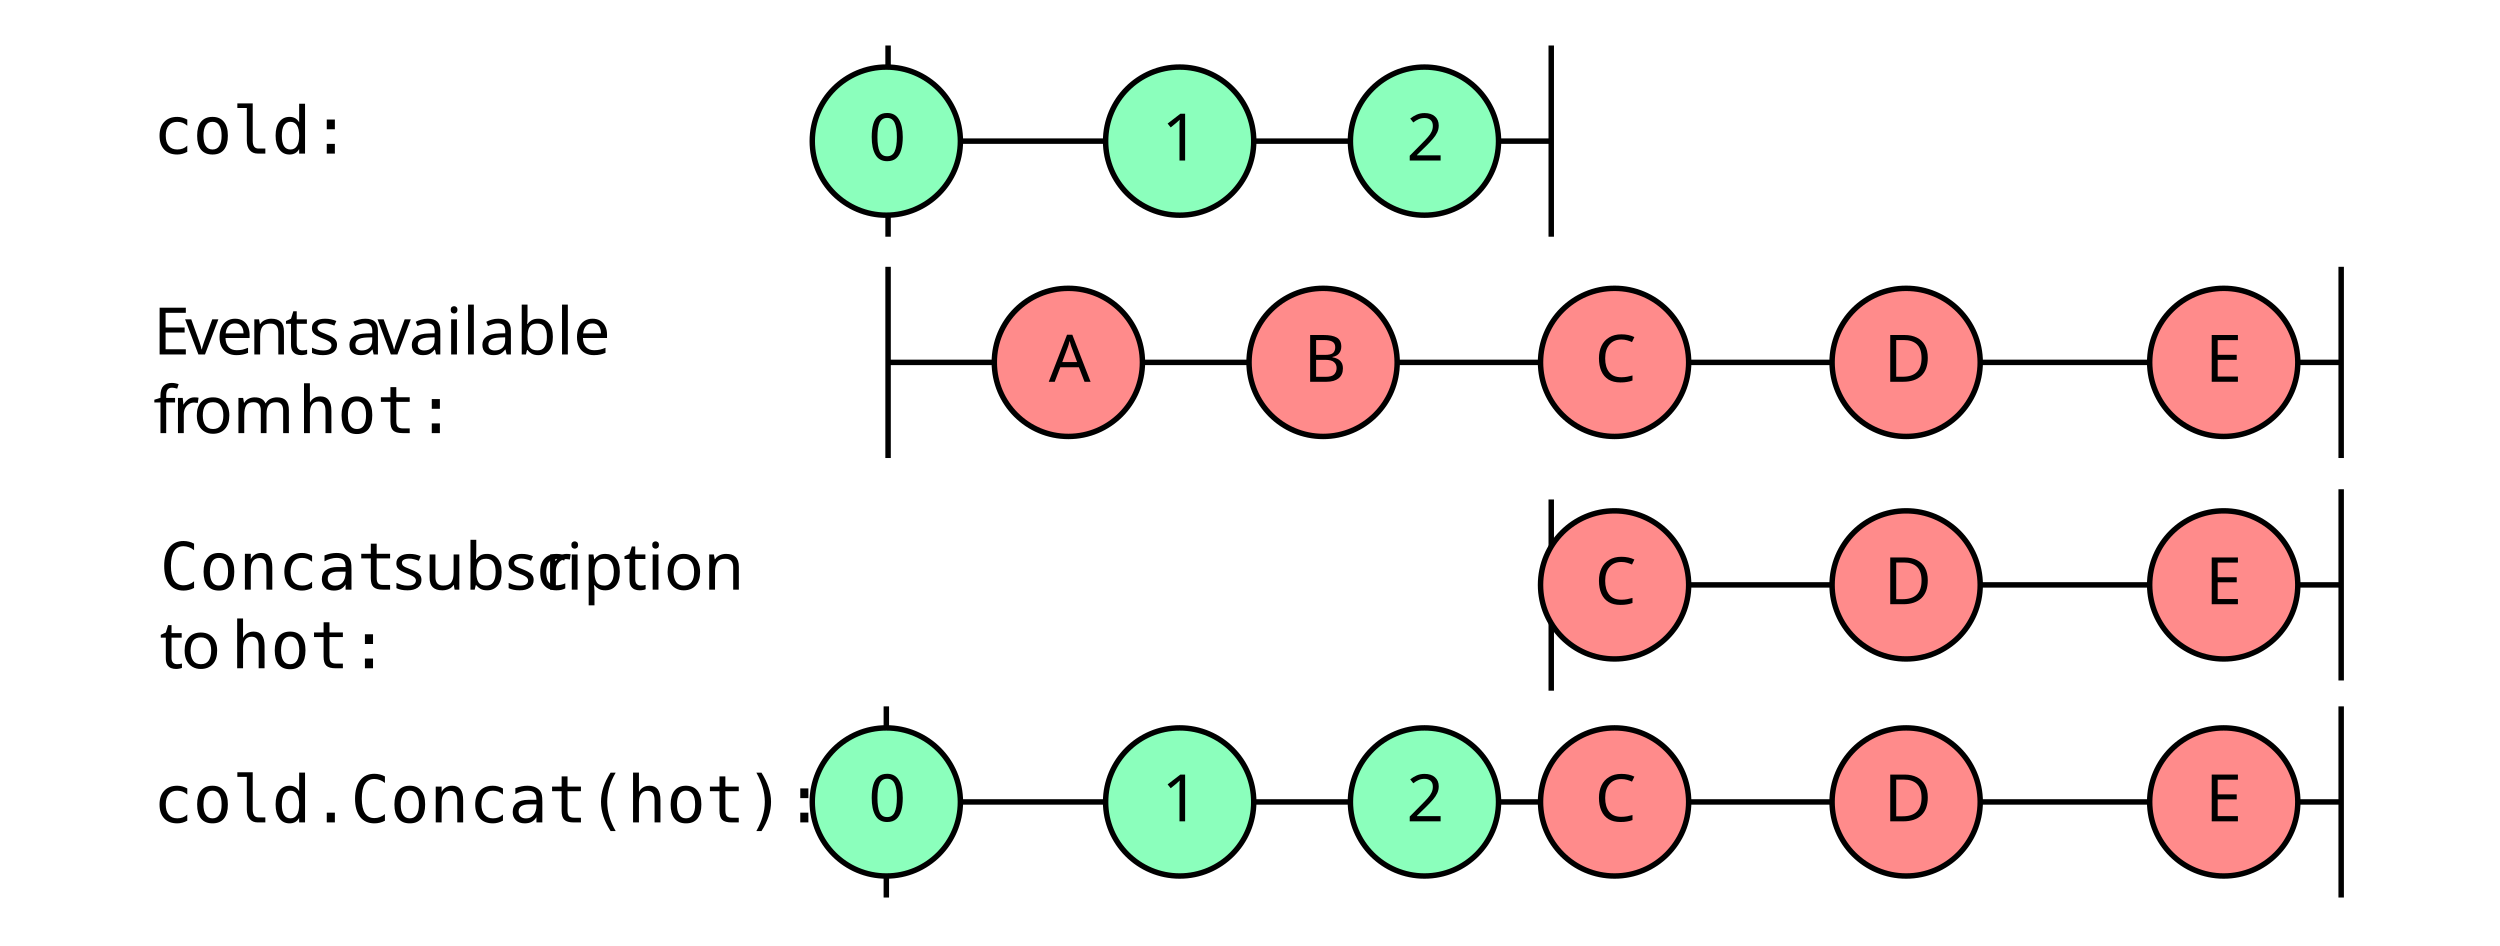
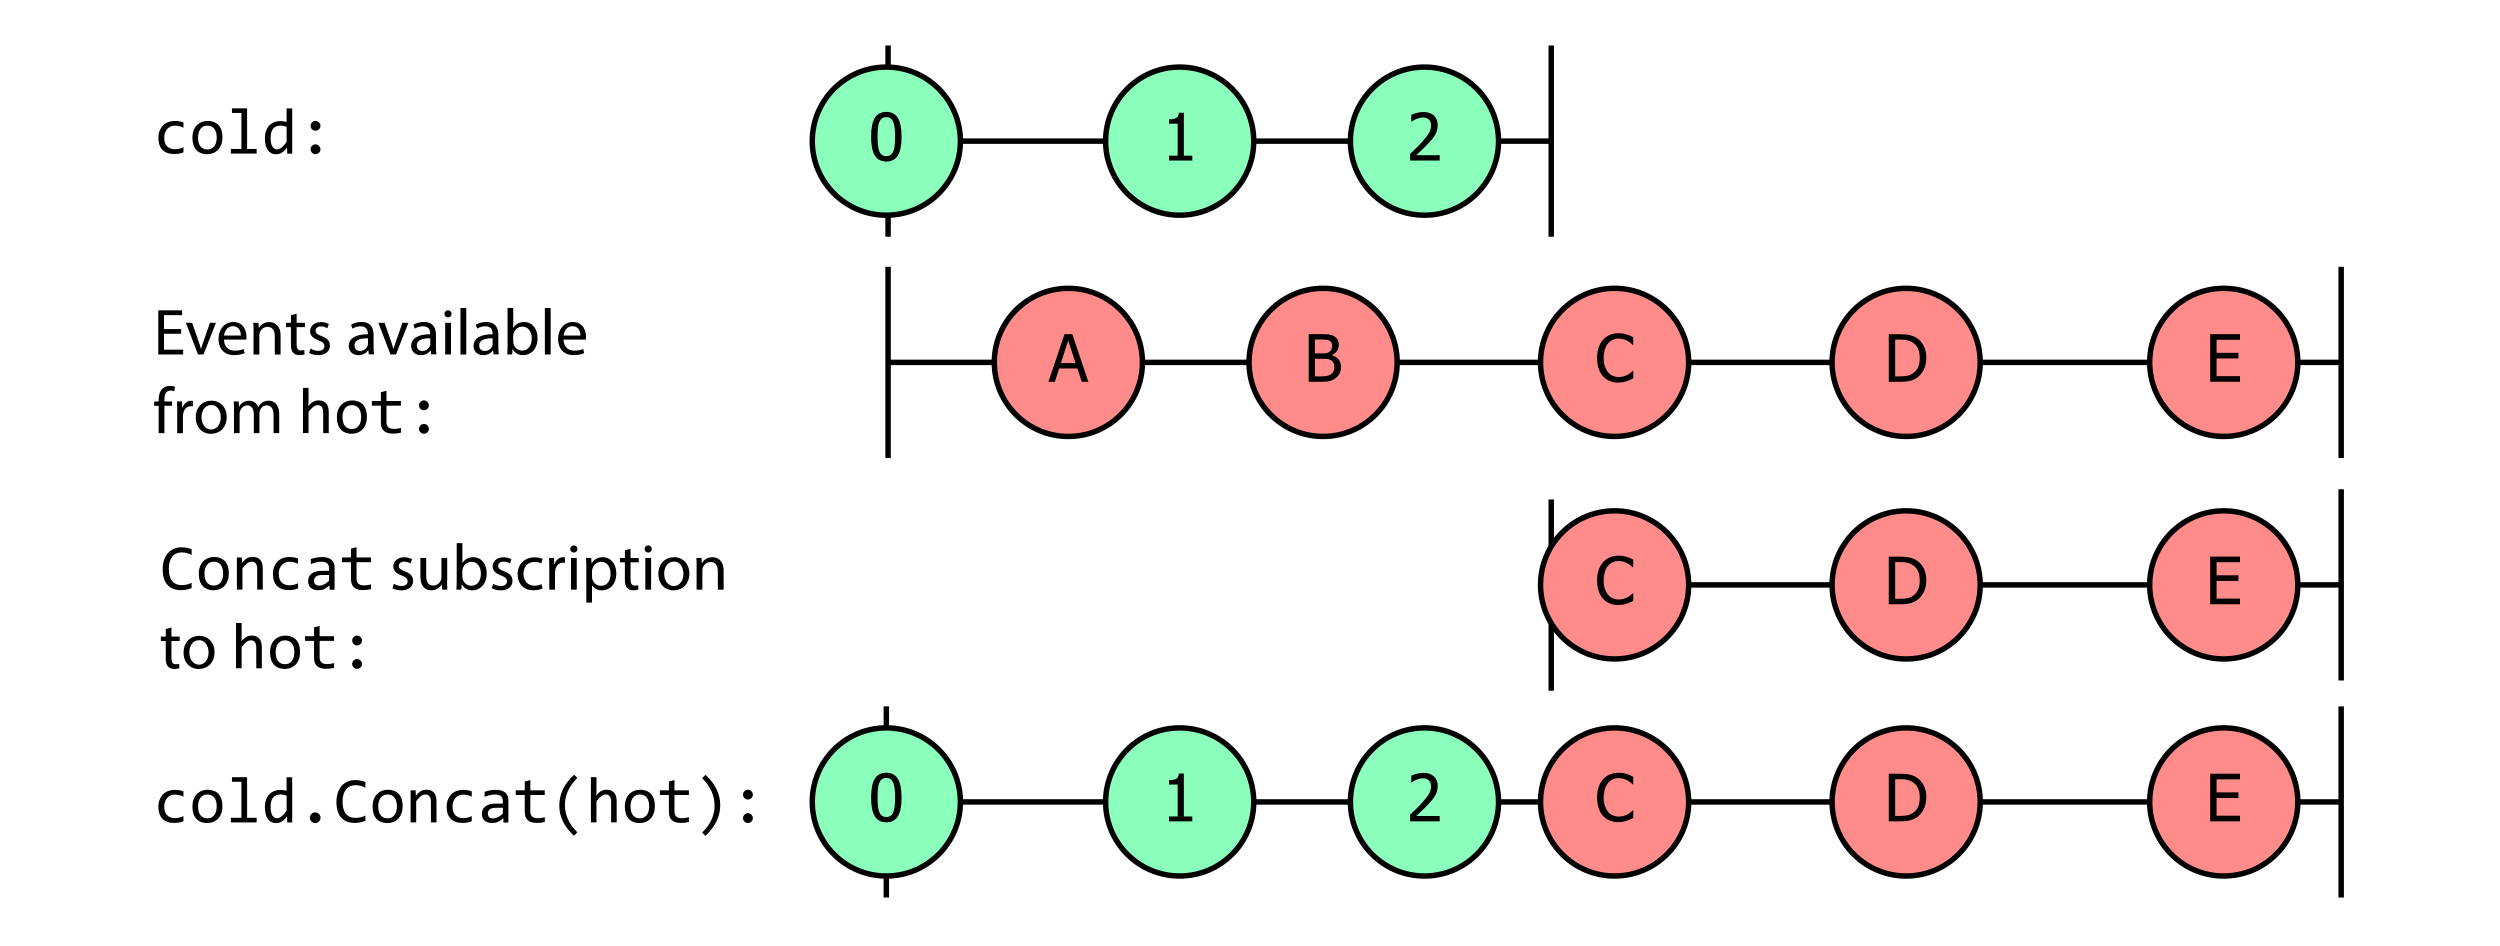
- <svg xmlns="http://www.w3.org/2000/svg" id="a" data-name="Layer 1" width="457.73" height="173.11" viewBox="0 0 457.73 173.11">
+ <svg xmlns="http://www.w3.org/2000/svg" id="Layer_1" data-name="Layer 1" viewBox="0 0 457.73 173.11">
  <defs>
    <style>
-       .f, .g {
-         font-family: Consolas, Consolas;
-       }
- 
-       .g, .h, .i {
-         font-size: 12px;
-       }
- 
-       .j {
+       .cls-1 {
        fill: none;
      }

-       .j, .k, .l {
+       .cls-1, .cls-2, .cls-3 {
        stroke: #000;
        stroke-miterlimit: 10;
      }

-       .m {
-         letter-spacing: 0em;
-       }
- 
-       .m, .n, .o, .p {
-         font-family: MyriadPro-Regular, 'Myriad Pro';
-       }
- 
-       .k {
+       .cls-2 {
        fill: #ff8b8b;
      }

-       .n {
-         letter-spacing: 0em;
+       .cls-4 {
+         stroke-width: 0px;
      }

-       .q {
-         letter-spacing: 0em;
-       }
- 
-       .r {
-         letter-spacing: 0em;
-       }
- 
-       .h {
-         font-family: Tahoma, Tahoma;
-       }
- 
-       .o {
-         letter-spacing: 0em;
-       }
- 
-       .s {
-         letter-spacing: 0em;
-       }
- 
-       .l {
+       .cls-3 {
        fill: #8bffbc;
-       }
- 
-       .t {
-         letter-spacing: -.01em;
-       }
- 
-       .u {
-         letter-spacing: 0em;
      }
    </style>
  </defs>
-   <line id="b" data-name="source line" class="j" x1="284.02" y1="107.09" x2="428.65" y2="107.09" />
-   <line class="j" x1="428.65" y1="89.58" x2="428.65" y2="124.59" />
-   <line class="j" x1="284.02" y1="91.45" x2="284.02" y2="126.46" />
+   <line id="source_line" data-name="source line" class="cls-1" x1="284.02" y1="107.09" x2="428.65" y2="107.09" />
+   <line class="cls-1" x1="428.65" y1="89.58" x2="428.65" y2="124.59" />
+   <line class="cls-1" x1="284.02" y1="91.45" x2="284.02" y2="126.46" />
  <g>
-     <circle class="k" cx="349" cy="107.09" r="13.56" />
-     <text class="h" transform="translate(344.93 110.63)">
-       <tspan x="0" y="0">D</tspan>
-     </text>
+     <circle class="cls-2" cx="349" cy="107.09" r="13.56" />
+     <path class="cls-4" d="M352.69,106.28c0,.8-.16,1.52-.48,2.16s-.75,1.14-1.3,1.5c-.44.28-.89.46-1.34.56s-1.04.14-1.74.14h-2.01v-8.72h1.99c.82,0,1.46.06,1.93.18s.86.29,1.19.51c.56.37,1,.86,1.31,1.48s.46,1.35.46,2.2ZM351.49,106.26c0-.67-.11-1.25-.33-1.72s-.55-.84-.99-1.11c-.31-.19-.64-.32-.99-.4s-.79-.12-1.31-.12h-.88v6.73h.88c.52,0,.97-.04,1.35-.12s.74-.23,1.06-.46c.4-.27.71-.64.91-1.09s.3-1.02.3-1.7Z" />
  </g>
  <g>
-     <circle class="k" cx="407.15" cy="107.09" r="13.56" />
-     <text class="h" transform="translate(403.79 110.63)">
-       <tspan x="0" y="0">E</tspan>
-     </text>
+     <circle class="cls-2" cx="407.15" cy="107.09" r="13.56" />
+     <path class="cls-4" d="M404.67,110.63v-8.72h5.46v1.03h-4.29v2.39h4v1.03h-4v3.24h4.29v1.03h-5.46Z" />
  </g>
  <g>
-     <circle class="k" cx="295.62" cy="107.09" r="13.56" />
-     <text class="h" transform="translate(292.02 110.63)">
-       <tspan x="0" y="0">C</tspan>
-     </text>
+     <circle class="cls-2" cx="295.62" cy="107.09" r="13.56" />
+     <path class="cls-4" d="M296.32,110.79c-.57,0-1.09-.1-1.57-.29s-.89-.48-1.24-.86-.62-.85-.81-1.42-.29-1.22-.29-1.95.09-1.37.28-1.91.46-1.02.81-1.42c.35-.39.76-.69,1.24-.89s1.01-.31,1.6-.31c.29,0,.57.02.82.06s.49.1.71.16c.19.06.38.13.58.22s.39.18.58.29v1.4h-.09c-.1-.09-.23-.21-.39-.34s-.36-.26-.59-.39c-.22-.12-.46-.22-.73-.3s-.56-.12-.91-.12c-.37,0-.72.08-1.05.23s-.62.38-.87.67c-.25.3-.44.67-.57,1.12s-.21.96-.21,1.52c0,.6.07,1.11.22,1.54s.34.8.59,1.09c.24.29.53.51.86.65s.68.22,1.04.22c.34,0,.65-.04.93-.12s.54-.19.76-.31c.21-.12.4-.25.56-.37s.28-.24.37-.33h.09v1.38c-.19.09-.37.18-.54.26s-.38.16-.62.24c-.25.08-.49.14-.71.19s-.5.06-.85.06Z" />
  </g>
-   <line class="j" x1="162.28" y1="129.33" x2="162.28" y2="164.33" />
-   <line id="c" data-name="source line" class="j" x1="162.6" y1="25.84" x2="284.02" y2="25.84" />
-   <line id="d" data-name="source line" class="j" x1="162.6" y1="146.83" x2="428.65" y2="146.83" />
-   <text class="g" transform="translate(28.07 28.12)">
-     <tspan x="0" y="0">cold:</tspan>
-   </text>
-   <text class="i" transform="translate(28.07 64.9)">
-     <tspan class="p">
-       <tspan class="s" x="0" y="0">E</tspan>
-       <tspan class="t" x="5.82" y="0">v</tspan>
-       <tspan class="r" x="11.47" y="0">e</tspan>
-       <tspan class="q" x="17.48" y="0">n</tspan>
-       <tspan class="r" x="24.1" y="0">ts </tspan>
-       <tspan class="u" x="35.36" y="0">a</tspan>
-       <tspan class="q" x="41.05" y="0">v</tspan>
-       <tspan class="r" x="46.78" y="0">ailable</tspan>
-     </tspan>
-     <tspan class="p" x="0" y="14.4">f</tspan>
-     <tspan class="n" x="3.5" y="14.4">r</tspan>
-     <tspan class="p" x="7.31" y="14.4">om </tspan>
-     <tspan class="f" x="26.45" y="14.4">hot:</tspan>
-   </text>
-   <text class="i" transform="translate(29.25 107.96)">
-     <tspan class="f" x="0" y="0">Concat</tspan>
-     <tspan class="p" x="39.59" y="0" xml:space="preserve"> subsc</tspan>
-     <tspan class="m" x="70.45" y="0">r</tspan>
-     <tspan class="p" x="74.42" y="0">iption</tspan>
-     <tspan class="o" x="0" y="14.4">t</tspan>
-     <tspan class="p" x="3.9" y="14.4">o </tspan>
-     <tspan class="f" x="13.03" y="14.4">hot:</tspan>
-   </text>
-   <text class="g" transform="translate(28.07 150.58)">
-     <tspan x="0" y="0">cold.Concat(hot):</tspan>
-   </text>
-   <line class="j" x1="162.6" y1="8.33" x2="162.6" y2="43.34" />
-   <line class="j" x1="284.02" y1="8.33" x2="284.02" y2="43.34" />
+   <line class="cls-1" x1="162.28" y1="129.33" x2="162.28" y2="164.33" />
+   <line id="source_line-2" data-name="source line" class="cls-1" x1="162.6" y1="25.84" x2="284.02" y2="25.84" />
+   <line id="source_line-3" data-name="source line" class="cls-1" x1="162.6" y1="146.83" x2="428.65" y2="146.83" />
  <g>
-     <circle class="l" cx="162.28" cy="25.84" r="13.56" />
-     <text class="h" transform="translate(159.01 29.39)">
-       <tspan x="0" y="0">0</tspan>
-     </text>
+     <path class="cls-4" d="M33.58,27.9c-.27.1-.54.18-.82.23s-.57.07-.86.07c-.93,0-1.65-.25-2.15-.76s-.75-1.24-.75-2.21c0-.46.07-.89.22-1.27s.35-.7.61-.97.57-.48.94-.62.76-.22,1.2-.22c.3,0,.59.02.86.06s.52.11.76.21v.97c-.25-.13-.51-.23-.78-.29s-.54-.09-.82-.09c-.26,0-.51.05-.74.15s-.44.24-.61.43-.31.42-.42.69-.15.57-.15.91c0,.71.17,1.24.52,1.6s.83.53,1.44.53c.28,0,.55-.03.81-.09s.51-.16.75-.28v.95Z" />
+     <path class="cls-4" d="M40.73,25.13c0,.46-.06.88-.19,1.26s-.31.71-.56.98-.54.48-.88.63-.74.23-1.18.23-.8-.07-1.13-.2-.62-.32-.85-.58-.41-.57-.53-.94-.18-.81-.18-1.29c0-.46.06-.87.19-1.25s.31-.7.56-.97.54-.48.88-.63.74-.23,1.18-.23.8.07,1.13.2.62.32.85.57.41.57.53.94.18.8.18,1.29ZM39.68,25.18c0-.36-.04-.68-.12-.95s-.19-.5-.34-.68-.33-.32-.54-.41-.45-.14-.71-.14c-.3,0-.57.06-.78.18s-.39.28-.53.48-.24.43-.3.69-.1.54-.1.83c0,.36.04.68.12.96s.19.5.34.68.33.32.54.41.45.14.71.14c.3,0,.57-.06.78-.18s.39-.28.53-.48.24-.43.3-.69.1-.54.1-.83Z" />
+     <path class="cls-4" d="M44.21,20.68h-1.74v-.84h2.77v7.43h1.75v.85h-4.72v-.85h1.93v-6.59Z" />
+     <path class="cls-4" d="M48.5,25.3c0-.5.07-.94.21-1.33s.33-.72.58-.98.55-.47.91-.61.75-.21,1.18-.21c.19,0,.37.01.55.04s.36.06.54.11v-2.47h1.03v8.28h-.91l-.04-1.11c-.29.41-.59.72-.93.92s-.69.3-1.08.3c-.34,0-.63-.07-.89-.21s-.47-.34-.64-.59-.3-.56-.38-.92-.13-.76-.13-1.2ZM49.55,25.24c0,.71.1,1.24.31,1.59s.5.52.89.52c.26,0,.53-.12.82-.35s.59-.57.91-1.03v-2.73c-.17-.08-.35-.14-.56-.18s-.4-.06-.6-.06c-.55,0-.99.18-1.3.54s-.47.92-.47,1.69Z" />
+     <path class="cls-4" d="M57.76,22.13c.12,0,.24.02.35.07s.21.11.29.2.15.18.2.29.07.22.07.35-.02.24-.07.35-.11.2-.2.28-.18.15-.29.19-.22.07-.35.07-.24-.02-.35-.07-.2-.11-.28-.19-.15-.18-.19-.28-.07-.22-.07-.35.02-.24.07-.35.11-.21.19-.29.18-.15.28-.2.22-.07.35-.07ZM57.76,26.43c.12,0,.24.02.35.07s.21.11.29.2.15.18.2.29.07.22.07.35-.02.24-.07.35-.11.2-.2.28-.18.15-.29.19-.22.07-.35.07-.24-.02-.35-.07-.2-.11-.28-.19-.15-.18-.19-.28-.07-.22-.07-.35.02-.24.07-.35.11-.21.19-.29.18-.15.28-.2.22-.07.35-.07Z" />
  </g>
  <g>
-     <circle class="l" cx="215.99" cy="25.84" r="13.56" />
-     <text class="h" transform="translate(212.72 29.39)">
-       <tspan x="0" y="0">1</tspan>
-     </text>
+     <path class="cls-4" d="M33.17,61.11h-3.14v2.91h3.5v.88h-4.55v-8.08h4.37v.88h-3.32v2.55h3.14v.86Z" />
+     <path class="cls-4" d="M35.17,59.1l1.14,3.26c.19.53.35,1.01.47,1.49h.04c.13-.48.3-.96.49-1.49l1.13-3.26h1.1l-2.28,5.8h-1.01l-2.21-5.8h1.13Z" />
+     <path class="cls-4" d="M41.01,62.19c.02,1.43.94,2.01,1.99,2.01.76,0,1.21-.13,1.61-.3l.18.76c-.37.17-1.01.36-1.93.36-1.79,0-2.85-1.18-2.85-2.93s1.03-3.13,2.72-3.13c1.9,0,2.4,1.67,2.4,2.73,0,.22-.02.38-.04.49h-4.08ZM44.1,61.43c.01-.67-.28-1.71-1.46-1.71-1.07,0-1.54.98-1.62,1.71h3.08Z" />
+     <path class="cls-4" d="M46.43,60.67c0-.6-.01-1.09-.05-1.57h.94l.06.96h.02c.29-.55.96-1.09,1.92-1.09.8,0,2.05.48,2.05,2.47v3.47h-1.06v-3.35c0-.94-.35-1.71-1.34-1.71-.7,0-1.24.49-1.42,1.08-.05.13-.07.31-.07.49v3.49h-1.06v-4.23Z" />
+     <path class="cls-4" d="M54.31,57.43v1.67h1.51v.8h-1.51v3.13c0,.72.2,1.13.79,1.13.28,0,.48-.04.61-.07l.05.79c-.2.08-.53.14-.94.14-.49,0-.89-.16-1.14-.44-.3-.31-.41-.83-.41-1.51v-3.17h-.9v-.8h.9v-1.39l1.03-.28Z" />
+     <path class="cls-4" d="M56.87,63.82c.31.2.86.42,1.39.42.77,0,1.13-.38,1.13-.86,0-.5-.3-.78-1.08-1.07-1.04-.37-1.54-.95-1.54-1.64,0-.94.76-1.7,2-1.7.59,0,1.1.17,1.43.36l-.26.77c-.23-.14-.65-.34-1.19-.34-.62,0-.97.36-.97.79,0,.48.35.7,1.1.98,1.01.38,1.52.89,1.52,1.75,0,1.02-.79,1.74-2.17,1.74-.64,0-1.22-.16-1.63-.4l.26-.8Z" />
+     <path class="cls-4" d="M67.52,64.9l-.08-.73h-.04c-.32.46-.95.86-1.77.86-1.18,0-1.77-.83-1.77-1.67,0-1.4,1.25-2.17,3.49-2.16v-.12c0-.48-.13-1.34-1.32-1.34-.54,0-1.1.17-1.51.43l-.24-.7c.48-.31,1.18-.52,1.91-.52,1.77,0,2.21,1.21,2.21,2.37v2.17c0,.5.02,1,.1,1.39h-.96ZM67.37,61.94c-1.15-.02-2.46.18-2.46,1.31,0,.68.46,1.01,1,1.01.76,0,1.24-.48,1.4-.97.04-.11.06-.23.06-.34v-1.01Z" />
+     <path class="cls-4" d="M70.41,59.1l1.14,3.26c.19.53.35,1.01.47,1.49h.04c.13-.48.3-.96.49-1.49l1.13-3.26h1.1l-2.28,5.8h-1.01l-2.21-5.8h1.13Z" />
+     <path class="cls-4" d="M78.94,64.9l-.08-.73h-.04c-.32.46-.95.86-1.77.86-1.18,0-1.77-.83-1.77-1.67,0-1.4,1.25-2.17,3.49-2.16v-.12c0-.48-.13-1.34-1.32-1.34-.54,0-1.1.17-1.51.43l-.24-.7c.48-.31,1.18-.52,1.91-.52,1.77,0,2.21,1.21,2.21,2.37v2.17c0,.5.02,1,.1,1.39h-.96ZM78.78,61.94c-1.15-.02-2.46.18-2.46,1.31,0,.68.46,1.01,1,1.01.76,0,1.24-.48,1.4-.97.04-.11.06-.23.06-.34v-1.01Z" />
+     <path class="cls-4" d="M82.68,57.46c.01.36-.25.65-.67.65-.37,0-.64-.29-.64-.65s.28-.66.66-.66.65.29.65.66ZM81.51,64.9v-5.8h1.06v5.8h-1.06Z" />
+     <path class="cls-4" d="M84.31,56.39h1.06v8.52h-1.06v-8.52Z" />
+     <path class="cls-4" d="M90.36,64.9l-.08-.73h-.04c-.32.46-.95.86-1.77.86-1.18,0-1.77-.83-1.77-1.67,0-1.4,1.25-2.17,3.49-2.16v-.12c0-.48-.13-1.34-1.32-1.34-.54,0-1.1.17-1.51.43l-.24-.7c.48-.31,1.18-.52,1.91-.52,1.77,0,2.21,1.21,2.21,2.37v2.17c0,.5.02,1,.1,1.39h-.96ZM90.2,61.94c-1.15-.02-2.46.18-2.46,1.31,0,.68.46,1.01,1,1.01.76,0,1.24-.48,1.4-.97.04-.11.06-.23.06-.34v-1.01Z" />
+     <path class="cls-4" d="M92.88,64.9c.02-.4.05-.98.05-1.5v-7.02h1.04v3.65h.02c.37-.65,1.04-1.07,1.98-1.07,1.44,0,2.46,1.2,2.45,2.96,0,2.07-1.31,3.11-2.6,3.11-.84,0-1.51-.32-1.94-1.09h-.04l-.05.96h-.91ZM93.97,62.57c0,.13.02.26.05.38.2.73.82,1.24,1.58,1.24,1.1,0,1.76-.9,1.76-2.23,0-1.16-.6-2.16-1.73-2.16-.72,0-1.39.49-1.61,1.3-.02.12-.06.26-.06.43v1.04Z" />
+     <path class="cls-4" d="M99.76,56.39h1.06v8.52h-1.06v-8.52Z" />
+     <path class="cls-4" d="M103.18,62.19c.02,1.43.94,2.01,1.99,2.01.76,0,1.21-.13,1.61-.3l.18.76c-.37.17-1.01.36-1.93.36-1.79,0-2.85-1.18-2.85-2.93s1.03-3.13,2.72-3.13c1.9,0,2.4,1.67,2.4,2.73,0,.22-.02.38-.04.49h-4.08ZM106.27,61.43c.01-.67-.28-1.71-1.46-1.71-1.07,0-1.54.98-1.62,1.71h3.08Z" />
+     <path class="cls-4" d="M29.05,79.3v-5h-.82v-.8h.82v-.28c0-.82.18-1.56.67-2.03.4-.38.92-.54,1.42-.54.37,0,.7.08.9.17l-.14.82c-.16-.07-.37-.13-.67-.13-.9,0-1.13.79-1.13,1.68v.31h1.4v.8h-1.4v5h-1.04Z" />
+     <path class="cls-4" d="M32.45,75.31c0-.68-.01-1.27-.05-1.81h.92l.04,1.14h.05c.26-.78.9-1.27,1.61-1.27.12,0,.2.01.3.04v1c-.11-.02-.22-.04-.36-.04-.74,0-1.27.56-1.42,1.36-.02.14-.05.31-.05.49v3.09h-1.04v-3.99Z" />
+     <path class="cls-4" d="M41.51,76.35c0,2.15-1.49,3.08-2.89,3.08-1.57,0-2.78-1.15-2.78-2.99,0-1.94,1.27-3.08,2.88-3.08s2.79,1.21,2.79,2.99ZM36.9,76.41c0,1.27.73,2.23,1.76,2.23s1.76-.95,1.76-2.25c0-.98-.49-2.23-1.74-2.23s-1.79,1.15-1.79,2.25Z" />
+     <path class="cls-4" d="M42.84,75.07c0-.6-.01-1.09-.05-1.57h.92l.05.94h.04c.32-.55.86-1.07,1.82-1.07.79,0,1.39.48,1.64,1.16h.02c.18-.32.41-.58.65-.76.35-.26.73-.41,1.28-.41.77,0,1.91.5,1.91,2.52v3.42h-1.03v-3.29c0-1.12-.41-1.79-1.26-1.79-.6,0-1.07.44-1.25.96-.05.14-.08.34-.08.53v3.59h-1.03v-3.48c0-.92-.41-1.6-1.21-1.6-.66,0-1.14.53-1.31,1.06-.06.16-.08.34-.08.52v3.5h-1.03v-4.23Z" />
+     <path class="cls-4" d="M60.19,79.3h-1.02v-3.76c0-.45-.08-.79-.25-1.02s-.41-.34-.73-.34c-.14,0-.26.02-.38.06s-.24.1-.37.19-.27.22-.42.37-.33.35-.53.59v3.9h-1.02v-8.28h1.02v2.4l-.04.93c.16-.19.32-.35.47-.48s.31-.24.46-.32.31-.14.47-.18.33-.05.5-.05c.59,0,1.04.18,1.36.54s.48.9.48,1.61v3.84Z" />
+     <path class="cls-4" d="M67.18,76.31c0,.46-.06.88-.19,1.26s-.31.71-.56.98-.54.48-.88.63-.74.23-1.18.23-.8-.07-1.13-.2-.62-.32-.85-.58-.41-.57-.53-.94-.18-.81-.18-1.29c0-.46.06-.87.19-1.25s.31-.7.56-.97.54-.48.88-.63.74-.23,1.18-.23.8.07,1.13.2.62.32.85.57.41.57.53.94.18.8.18,1.29ZM66.13,76.36c0-.36-.04-.68-.12-.95s-.19-.5-.34-.68-.33-.32-.54-.41-.45-.14-.71-.14c-.3,0-.57.06-.78.18s-.39.28-.53.48-.24.43-.3.69-.1.54-.1.83c0,.36.04.68.12.96s.19.5.34.68.33.32.54.41.45.14.71.14c.3,0,.57-.06.78-.18s.39-.28.53-.48.24-.43.3-.69.1-.54.1-.83Z" />
+     <path class="cls-4" d="M73.39,79.22c-.23.06-.47.1-.71.13s-.5.04-.75.04c-.74,0-1.29-.17-1.65-.5s-.54-.85-.54-1.54v-3.07h-1.65v-.86h1.65v-1.62l1.02-.26v1.88h2.64v.86h-2.64v2.99c0,.42.11.74.34.95s.56.31.99.31c.19,0,.39-.01.62-.04s.46-.08.7-.14v.88Z" />
+     <path class="cls-4" d="M77.61,73.31c.12,0,.24.02.35.07s.21.11.29.2.15.18.2.29.07.22.07.35-.02.24-.07.35-.11.2-.2.28-.18.15-.29.19-.22.07-.35.07-.24-.02-.35-.07-.2-.11-.28-.19-.15-.18-.19-.28-.07-.22-.07-.35.02-.24.07-.35.11-.21.19-.29.18-.15.28-.2.22-.07.35-.07ZM77.61,77.61c.12,0,.24.02.35.07s.21.11.29.2.15.18.2.29.07.22.07.35-.02.24-.07.35-.11.2-.2.28-.18.15-.29.19-.22.07-.35.07-.24-.02-.35-.07-.2-.11-.28-.19-.15-.18-.19-.28-.07-.22-.07-.35.02-.24.07-.35.11-.21.19-.29.18-.15.28-.2.22-.07.35-.07Z" />
  </g>
  <g>
-     <circle class="l" cx="260.81" cy="25.84" r="13.56" />
-     <text class="h" transform="translate(257.53 29.39)">
-       <tspan x="0" y="0">2</tspan>
-     </text>
+     <path class="cls-4" d="M35.08,107.67c-.61.25-1.26.38-1.93.38-1.08,0-1.91-.32-2.49-.97s-.87-1.6-.87-2.87c0-.61.08-1.17.24-1.66s.39-.92.69-1.26.66-.61,1.08-.8.89-.28,1.42-.28c.36,0,.69.03.99.09s.6.15.88.28v1.03c-.28-.15-.56-.27-.86-.35s-.62-.12-.97-.12-.68.07-.98.2-.54.33-.74.59-.36.57-.47.94-.16.79-.16,1.26c0,.99.2,1.74.6,2.24s.99.76,1.77.76c.33,0,.64-.04.94-.11s.59-.18.87-.32v.98Z" />
+     <path class="cls-4" d="M41.9,104.97c0,.46-.06.88-.19,1.26s-.31.71-.56.98-.54.48-.88.63-.74.23-1.18.23-.8-.07-1.13-.2-.62-.32-.85-.58-.41-.57-.53-.94-.18-.81-.18-1.29c0-.46.06-.87.19-1.25s.31-.7.56-.97.54-.48.88-.63.74-.23,1.18-.23.8.07,1.13.2.62.32.85.57.41.57.53.94.18.8.18,1.29ZM40.86,105.02c0-.36-.04-.68-.12-.95s-.19-.5-.34-.68-.33-.32-.54-.41-.45-.14-.71-.14c-.3,0-.57.06-.78.18s-.39.28-.53.48-.24.43-.3.69-.1.54-.1.83c0,.36.04.68.12.96s.19.5.34.68.33.32.54.41.45.14.71.14c.3,0,.57-.06.78-.18s.39-.28.53-.48.24-.43.3-.69.1-.54.1-.83Z" />
+     <path class="cls-4" d="M43.38,102.07h.91l.04.95c.17-.2.34-.37.5-.51s.32-.24.47-.33.31-.14.47-.17.33-.05.5-.05c.61,0,1.06.18,1.37.54s.47.9.47,1.61v3.84h-1.02v-3.76c0-.46-.09-.8-.26-1.02s-.43-.33-.77-.33c-.12,0-.25.02-.37.06s-.24.1-.37.19-.27.22-.42.37-.32.35-.51.59v3.9h-1.02v-5.88Z" />
+     <path class="cls-4" d="M54.55,107.74c-.27.1-.54.18-.82.23s-.57.07-.86.07c-.93,0-1.65-.25-2.15-.76s-.75-1.24-.75-2.21c0-.46.07-.89.22-1.27s.35-.7.61-.97.57-.48.94-.62.76-.22,1.2-.22c.3,0,.59.02.86.06s.52.11.76.21v.97c-.25-.13-.51-.23-.78-.29s-.54-.09-.82-.09c-.26,0-.51.05-.74.15s-.44.24-.61.43-.31.42-.42.69-.15.57-.15.91c0,.71.17,1.24.52,1.6s.83.53,1.44.53c.28,0,.55-.03.81-.09s.51-.16.75-.28v.95Z" />
+     <path class="cls-4" d="M60.35,107.96l-.02-.79c-.32.32-.65.54-.98.69s-.68.21-1.04.21c-.34,0-.62-.04-.86-.13s-.43-.2-.59-.35-.27-.33-.34-.53-.11-.42-.11-.66c0-.59.22-1.05.66-1.39s1.09-.5,1.95-.5h1.22v-.52c0-.35-.11-.63-.33-.83s-.56-.31-1.02-.31c-.33,0-.66.04-.98.11s-.66.18-1,.32v-.92c.13-.05.27-.09.43-.14s.33-.08.5-.12.36-.06.55-.08.38-.03.58-.03c.36,0,.68.04.96.12s.53.2.72.36.35.36.45.6.16.53.16.86v4.05h-.91ZM60.24,105.28h-1.29c-.25,0-.47.03-.66.08s-.33.12-.45.22-.2.21-.26.34-.08.28-.08.44c0,.11.02.22.05.33s.09.2.17.28.18.14.3.19.28.07.46.07c.23,0,.5-.07.81-.21s.62-.37.96-.68v-1.04Z" />
+     <path class="cls-4" d="M67.91,107.87c-.23.06-.47.1-.71.13s-.5.04-.75.04c-.74,0-1.29-.17-1.65-.5s-.54-.85-.54-1.54v-3.07h-1.65v-.86h1.65v-1.62l1.02-.26v1.88h2.64v.86h-2.64v2.99c0,.42.11.74.34.95s.56.31.99.31c.19,0,.39-.01.62-.04s.46-.08.7-.14v.88Z" />
+     <path class="cls-4" d="M72.11,106.88c.31.2.86.42,1.39.42.77,0,1.13-.38,1.13-.86,0-.5-.3-.78-1.08-1.07-1.04-.37-1.54-.95-1.54-1.64,0-.94.76-1.7,2-1.7.59,0,1.1.17,1.43.36l-.26.77c-.23-.14-.65-.33-1.19-.33-.62,0-.97.36-.97.79,0,.48.35.7,1.1.98,1.01.38,1.52.89,1.52,1.75,0,1.02-.79,1.74-2.17,1.74-.64,0-1.22-.16-1.63-.4l.26-.8Z" />
+     <path class="cls-4" d="M81.86,106.37c0,.6.01,1.13.05,1.58h-.94l-.06-.95h-.02c-.28.47-.89,1.08-1.92,1.08-.91,0-2-.5-2-2.54v-3.39h1.06v3.21c0,1.1.34,1.85,1.3,1.85.71,0,1.2-.49,1.39-.96.06-.16.1-.35.1-.54v-3.56h1.06v4.22Z" />
+     <path class="cls-4" d="M83.57,107.96c.02-.4.05-.98.05-1.5v-7.02h1.04v3.65h.02c.37-.65,1.04-1.07,1.98-1.07,1.44,0,2.46,1.2,2.45,2.96,0,2.07-1.31,3.11-2.6,3.11-.84,0-1.51-.32-1.94-1.09h-.04l-.05.96h-.91ZM84.66,105.63c0,.13.02.26.05.38.2.73.82,1.24,1.58,1.24,1.1,0,1.76-.9,1.76-2.23,0-1.16-.6-2.16-1.73-2.16-.72,0-1.39.49-1.61,1.29-.02.12-.06.26-.06.43v1.04Z" />
+     <path class="cls-4" d="M90.3,106.88c.31.2.86.42,1.39.42.77,0,1.13-.38,1.13-.86,0-.5-.3-.78-1.08-1.07-1.04-.37-1.54-.95-1.54-1.64,0-.94.76-1.7,2-1.7.59,0,1.1.17,1.43.36l-.26.77c-.23-.14-.65-.33-1.19-.33-.62,0-.97.36-.97.79,0,.48.35.7,1.1.98,1.01.38,1.52.89,1.52,1.75,0,1.02-.79,1.74-2.17,1.74-.64,0-1.22-.16-1.63-.4l.26-.8Z" />
+     <path class="cls-4" d="M99.33,107.74c-.28.14-.89.34-1.67.34-1.75,0-2.89-1.19-2.89-2.96s1.22-3.08,3.12-3.08c.62,0,1.18.16,1.46.3l-.24.82c-.25-.14-.65-.28-1.22-.28-1.33,0-2.05.98-2.05,2.19,0,1.34.86,2.17,2.02,2.17.6,0,1-.16,1.3-.29l.18.79Z" />
+     <path class="cls-4" d="M100.57,103.96c0-.68-.01-1.27-.05-1.81h.92l.04,1.14h.05c.26-.78.9-1.27,1.61-1.27.12,0,.2.01.3.04v1c-.11-.02-.22-.04-.36-.04-.74,0-1.27.56-1.42,1.36-.02.14-.05.31-.05.49v3.09h-1.04v-3.99Z" />
+     <path class="cls-4" d="M105.72,100.52c.01.36-.25.65-.67.65-.37,0-.64-.29-.64-.65s.28-.66.66-.66.65.29.65.66ZM104.54,107.96v-5.8h1.06v5.8h-1.06Z" />
+     <path class="cls-4" d="M107.35,104.05c0-.74-.02-1.34-.05-1.9h.95l.05,1h.02c.43-.71,1.12-1.13,2.06-1.13,1.4,0,2.46,1.19,2.46,2.95,0,2.09-1.27,3.12-2.64,3.12-.77,0-1.44-.34-1.79-.91h-.02v3.15h-1.04v-6.28ZM108.4,105.59c0,.16.02.3.05.43.19.73.83,1.24,1.58,1.24,1.12,0,1.76-.91,1.76-2.24,0-1.16-.61-2.16-1.73-2.16-.72,0-1.39.52-1.6,1.31-.04.13-.07.29-.07.43v1Z" />
+     <path class="cls-4" d="M115.45,100.49v1.67h1.51v.8h-1.51v3.13c0,.72.2,1.13.79,1.13.28,0,.48-.04.61-.07l.05.79c-.2.08-.53.14-.94.14-.49,0-.89-.16-1.14-.44-.3-.31-.41-.83-.41-1.51v-3.17h-.9v-.8h.9v-1.39l1.03-.28Z" />
+     <path class="cls-4" d="M119.33,100.52c.01.36-.25.65-.67.65-.37,0-.64-.29-.64-.65s.28-.66.66-.66.65.29.65.66ZM118.15,107.96v-5.8h1.06v5.8h-1.06Z" />
+     <path class="cls-4" d="M126.21,105.01c0,2.15-1.49,3.08-2.89,3.08-1.57,0-2.78-1.15-2.78-2.99,0-1.94,1.27-3.08,2.88-3.08s2.79,1.21,2.79,2.99ZM121.61,105.07c0,1.27.73,2.23,1.76,2.23s1.76-.95,1.76-2.25c0-.98-.49-2.23-1.74-2.23s-1.79,1.15-1.79,2.25Z" />
+     <path class="cls-4" d="M127.55,103.72c0-.6-.01-1.09-.05-1.57h.94l.06.96h.02c.29-.55.96-1.09,1.92-1.09.8,0,2.05.48,2.05,2.47v3.47h-1.06v-3.35c0-.94-.35-1.71-1.34-1.71-.7,0-1.24.49-1.42,1.08-.05.13-.07.31-.07.49v3.49h-1.06v-4.23Z" />
+     <path class="cls-4" d="M31.39,114.89v1.67h1.51v.8h-1.51v3.13c0,.72.2,1.13.79,1.13.28,0,.48-.04.61-.07l.05.79c-.2.08-.53.14-.94.14-.49,0-.89-.16-1.14-.44-.3-.31-.41-.83-.41-1.51v-3.17h-.9v-.8h.9v-1.39l1.03-.28Z" />
+     <path class="cls-4" d="M39.28,119.41c0,2.15-1.49,3.08-2.89,3.08-1.57,0-2.78-1.15-2.78-2.99,0-1.94,1.27-3.08,2.88-3.08s2.79,1.21,2.79,2.99ZM34.67,119.47c0,1.27.73,2.23,1.76,2.23s1.76-.95,1.76-2.25c0-.98-.49-2.23-1.74-2.23s-1.79,1.15-1.79,2.25Z" />
+     <path class="cls-4" d="M47.94,122.36h-1.02v-3.76c0-.45-.08-.79-.25-1.02s-.41-.34-.73-.34c-.14,0-.26.02-.38.06s-.24.1-.37.19-.27.22-.42.37-.33.35-.53.59v3.9h-1.02v-8.28h1.02v2.4l-.04.93c.16-.19.32-.35.47-.48s.31-.24.46-.32.31-.14.47-.18.33-.05.5-.05c.59,0,1.04.18,1.36.54s.48.9.48,1.61v3.84Z" />
+     <path class="cls-4" d="M54.94,119.37c0,.46-.06.88-.19,1.26s-.31.71-.56.98-.54.48-.88.63-.74.23-1.18.23-.8-.07-1.13-.2-.62-.32-.85-.58-.41-.57-.53-.94-.18-.81-.18-1.29c0-.46.06-.87.19-1.25s.31-.7.56-.97.54-.48.88-.63.74-.23,1.18-.23.8.07,1.13.2.62.32.85.57.41.57.53.94.18.8.18,1.29ZM53.89,119.42c0-.36-.04-.68-.12-.95s-.19-.5-.34-.68-.33-.32-.54-.41-.45-.14-.71-.14c-.3,0-.57.06-.78.18s-.39.28-.53.48-.24.43-.3.69-.1.54-.1.83c0,.36.04.68.12.96s.19.5.34.68.33.32.54.41.45.14.71.14c.3,0,.57-.06.78-.18s.39-.28.53-.48.24-.43.3-.69.1-.54.1-.83Z" />
+     <path class="cls-4" d="M61.15,122.28c-.23.06-.47.1-.71.13s-.5.04-.75.04c-.74,0-1.29-.17-1.65-.5s-.54-.85-.54-1.54v-3.07h-1.65v-.86h1.65v-1.62l1.02-.26v1.88h2.64v.86h-2.64v2.99c0,.42.11.74.34.95s.56.31.99.31c.19,0,.39-.01.62-.04s.46-.08.7-.14v.88Z" />
+     <path class="cls-4" d="M65.37,116.37c.12,0,.24.02.35.07s.21.11.29.2.15.18.2.29.07.22.07.35-.02.24-.07.35-.11.2-.2.28-.18.15-.29.19-.22.07-.35.07-.24-.02-.35-.07-.2-.11-.28-.19-.15-.18-.19-.28-.07-.22-.07-.35.02-.24.07-.35.11-.21.19-.29.18-.15.28-.2.22-.07.35-.07ZM65.37,120.66c.12,0,.24.02.35.07s.21.11.29.2.15.18.2.29.07.22.07.35-.02.24-.07.35-.11.2-.2.28-.18.15-.29.19-.22.07-.35.07-.24-.02-.35-.07-.2-.11-.28-.19-.15-.18-.19-.28-.07-.22-.07-.35.02-.24.07-.35.11-.21.19-.29.18-.15.28-.2.22-.07.35-.07Z" />
  </g>
  <g>
-     <circle class="l" cx="215.99" cy="146.83" r="13.56" />
-     <text class="h" transform="translate(212.72 150.38)">
-       <tspan x="0" y="0">1</tspan>
-     </text>
+     <path class="cls-4" d="M33.58,150.37c-.27.1-.54.18-.82.23s-.57.07-.86.07c-.93,0-1.65-.25-2.15-.76s-.75-1.24-.75-2.21c0-.46.07-.89.22-1.27s.35-.7.61-.97.57-.48.94-.62.76-.22,1.2-.22c.3,0,.59.02.86.06s.52.11.76.21v.97c-.25-.13-.51-.23-.78-.29s-.54-.09-.82-.09c-.26,0-.51.05-.74.15s-.44.24-.61.43-.31.42-.42.69-.15.57-.15.91c0,.71.17,1.24.52,1.6s.83.53,1.44.53c.28,0,.55-.03.81-.09s.51-.16.75-.28v.95Z" />
+     <path class="cls-4" d="M40.73,147.59c0,.46-.06.88-.19,1.26s-.31.71-.56.98-.54.48-.88.63-.74.23-1.18.23-.8-.07-1.13-.2-.62-.32-.85-.58-.41-.57-.53-.94-.18-.81-.18-1.29c0-.46.06-.87.19-1.25s.31-.7.56-.97.54-.48.88-.63.74-.23,1.18-.23.8.07,1.13.2.62.32.85.57.41.57.53.94.18.8.18,1.29ZM39.68,147.64c0-.36-.04-.68-.12-.95s-.19-.5-.34-.68-.33-.32-.54-.41-.45-.14-.71-.14c-.3,0-.57.06-.78.18s-.39.28-.53.48-.24.43-.3.69-.1.54-.1.83c0,.36.04.68.12.96s.19.5.34.68.33.32.54.41.45.14.71.14c.3,0,.57-.06.78-.18s.39-.28.53-.48.24-.43.3-.69.1-.54.1-.83Z" />
+     <path class="cls-4" d="M44.21,143.14h-1.74v-.84h2.77v7.43h1.75v.85h-4.72v-.85h1.93v-6.59Z" />
+     <path class="cls-4" d="M48.5,147.76c0-.5.07-.94.21-1.33s.33-.72.58-.98.55-.47.91-.61.75-.21,1.18-.21c.19,0,.37.01.55.04s.36.06.54.11v-2.47h1.03v8.28h-.91l-.04-1.11c-.29.41-.59.72-.93.92s-.69.3-1.08.3c-.34,0-.63-.07-.89-.21s-.47-.34-.64-.59-.3-.56-.38-.92-.13-.76-.13-1.2ZM49.55,147.7c0,.71.1,1.24.31,1.59s.5.52.89.52c.26,0,.53-.12.82-.35s.59-.57.91-1.03v-2.73c-.17-.08-.35-.14-.56-.18s-.4-.06-.6-.06c-.55,0-.99.18-1.3.54s-.47.92-.47,1.69Z" />
+     <path class="cls-4" d="M57.71,148.74c.13,0,.26.03.38.08s.22.12.31.21.16.19.21.31.08.25.08.38-.03.26-.08.38-.12.22-.21.31-.19.16-.31.21-.25.08-.38.08-.26-.03-.38-.08-.22-.12-.31-.21-.16-.19-.21-.31-.08-.24-.08-.38.03-.26.08-.38.12-.22.21-.31.19-.16.31-.21.24-.08.38-.08Z" />
+     <path class="cls-4" d="M66.89,150.29c-.61.25-1.26.38-1.93.38-1.08,0-1.91-.32-2.49-.97s-.87-1.6-.87-2.87c0-.61.08-1.17.24-1.66s.39-.92.69-1.26.66-.61,1.08-.8.89-.28,1.42-.28c.36,0,.69.03.99.09s.6.15.88.28v1.03c-.28-.15-.56-.27-.86-.35s-.62-.12-.97-.12-.68.07-.98.2-.54.33-.74.59-.36.57-.47.94-.16.79-.16,1.26c0,.99.2,1.74.6,2.24s.99.76,1.77.76c.33,0,.64-.04.94-.11s.59-.18.87-.32v.98Z" />
+     <path class="cls-4" d="M73.72,147.59c0,.46-.06.88-.19,1.26s-.31.71-.56.98-.54.48-.88.63-.74.23-1.18.23-.8-.07-1.13-.2-.62-.32-.85-.58-.41-.57-.53-.94-.18-.81-.18-1.29c0-.46.06-.87.19-1.25s.31-.7.56-.97.54-.48.88-.63.74-.23,1.18-.23.8.07,1.13.2.62.32.85.57.41.57.53.94.18.8.18,1.29ZM72.67,147.64c0-.36-.04-.68-.12-.95s-.19-.5-.34-.68-.33-.32-.54-.41-.45-.14-.71-.14c-.3,0-.57.06-.78.18s-.39.28-.53.48-.24.43-.3.69-.1.54-.1.83c0,.36.04.68.12.96s.19.5.34.68.33.32.54.41.45.14.71.14c.3,0,.57-.06.78-.18s.39-.28.53-.48.24-.43.3-.69.1-.54.1-.83Z" />
+     <path class="cls-4" d="M75.19,144.7h.91l.04.95c.17-.2.34-.37.5-.51s.32-.24.47-.33.31-.14.47-.17.33-.05.5-.05c.61,0,1.06.18,1.37.54s.47.9.47,1.61v3.84h-1.02v-3.76c0-.46-.09-.8-.26-1.02s-.43-.33-.77-.33c-.12,0-.25.02-.37.06s-.24.1-.37.19-.27.22-.42.37-.32.35-.51.59v3.9h-1.02v-5.88Z" />
+     <path class="cls-4" d="M86.36,150.37c-.27.1-.54.18-.82.23s-.57.07-.86.07c-.93,0-1.65-.25-2.15-.76s-.75-1.24-.75-2.21c0-.46.07-.89.22-1.27s.35-.7.61-.97.57-.48.94-.62.76-.22,1.2-.22c.3,0,.59.02.86.06s.52.11.76.21v.97c-.25-.13-.51-.23-.78-.29s-.54-.09-.82-.09c-.26,0-.51.05-.74.15s-.44.24-.61.43-.31.42-.42.69-.15.57-.15.91c0,.71.17,1.24.52,1.6s.83.53,1.44.53c.28,0,.55-.03.81-.09s.51-.16.75-.28v.95Z" />
+     <path class="cls-4" d="M92.17,150.58l-.02-.79c-.32.32-.65.54-.98.69s-.68.21-1.04.21c-.34,0-.62-.04-.86-.13s-.43-.2-.59-.35-.27-.33-.34-.53-.11-.42-.11-.66c0-.59.22-1.05.66-1.39s1.09-.5,1.95-.5h1.22v-.52c0-.35-.11-.63-.33-.83s-.56-.31-1.02-.31c-.33,0-.66.04-.98.11s-.66.18-1,.32v-.92c.13-.05.27-.09.43-.14s.33-.08.5-.12.36-.06.55-.08.38-.03.58-.03c.36,0,.68.04.96.12s.53.2.72.36.35.36.45.6.16.53.16.86v4.05h-.91ZM92.06,147.9h-1.29c-.25,0-.47.03-.66.08s-.33.12-.45.22-.2.21-.26.34-.08.28-.08.44c0,.11.02.22.05.33s.09.2.17.28.18.14.3.19.28.07.46.07c.23,0,.5-.07.81-.21s.62-.37.96-.68v-1.04Z" />
+     <path class="cls-4" d="M99.73,150.5c-.23.06-.47.1-.71.13s-.5.04-.75.04c-.74,0-1.29-.17-1.65-.5s-.54-.85-.54-1.54v-3.07h-1.65v-.86h1.65v-1.62l1.02-.26v1.88h2.64v.86h-2.64v2.99c0,.42.11.74.34.95s.56.31.99.31c.19,0,.39-.01.62-.04s.46-.08.7-.14v.88Z" />
+     <path class="cls-4" d="M105.1,153.04c-1.8-1.67-2.7-3.51-2.7-5.53,0-.47.05-.94.14-1.42s.25-.94.46-1.42.49-.95.84-1.42.77-.94,1.27-1.41l.59.6c-1.52,1.5-2.27,3.15-2.27,4.97,0,.91.19,1.78.57,2.61s.95,1.62,1.7,2.37l-.62.63Z" />
+     <path class="cls-4" d="M112.91,150.58h-1.02v-3.76c0-.45-.08-.79-.25-1.02s-.41-.34-.73-.34c-.14,0-.26.02-.38.06s-.24.1-.37.19-.27.22-.42.37-.33.35-.53.59v3.9h-1.02v-8.28h1.02v2.4l-.04.93c.16-.19.32-.35.47-.48s.31-.24.46-.32.31-.14.47-.18.33-.05.5-.05c.59,0,1.04.18,1.36.54s.48.9.48,1.61v3.84Z" />
+     <path class="cls-4" d="M119.9,147.59c0,.46-.06.88-.19,1.26s-.31.71-.56.98-.54.48-.88.63-.74.23-1.18.23-.8-.07-1.13-.2-.62-.32-.85-.58-.41-.57-.53-.94-.18-.81-.18-1.29c0-.46.06-.87.19-1.25s.31-.7.56-.97.54-.48.88-.63.74-.23,1.18-.23.8.07,1.13.2.62.32.85.57.41.57.53.94.18.8.18,1.29ZM118.86,147.64c0-.36-.04-.68-.12-.95s-.19-.5-.34-.68-.33-.32-.54-.41-.45-.14-.71-.14c-.3,0-.57.06-.78.18s-.39.28-.53.48-.24.43-.3.69-.1.54-.1.83c0,.36.04.68.12.96s.19.5.34.68.33.32.54.41.45.14.71.14c.3,0,.57-.06.78-.18s.39-.28.53-.48.24-.43.3-.69.1-.54.1-.83Z" />
+     <path class="cls-4" d="M126.12,150.5c-.23.06-.47.1-.71.13s-.5.04-.75.04c-.74,0-1.29-.17-1.65-.5s-.54-.85-.54-1.54v-3.07h-1.65v-.86h1.65v-1.62l1.02-.26v1.88h2.64v.86h-2.64v2.99c0,.42.11.74.34.95s.56.31.99.31c.19,0,.39-.01.62-.04s.46-.08.7-.14v.88Z" />
+     <path class="cls-4" d="M129.17,141.86c1.8,1.67,2.7,3.52,2.7,5.57,0,.42-.04.86-.13,1.31s-.23.92-.44,1.39-.49.96-.83,1.44-.79.98-1.32,1.47l-.59-.6c.76-.75,1.33-1.54,1.71-2.36s.56-1.68.56-2.58c0-1.86-.76-3.53-2.27-5.02l.62-.63Z" />
+     <path class="cls-4" d="M136.93,144.59c.12,0,.24.02.35.07s.21.11.29.2.15.18.2.29.07.22.07.35-.02.24-.07.35-.11.2-.2.28-.18.15-.29.19-.22.07-.35.07-.24-.02-.35-.07-.2-.11-.28-.19-.15-.18-.19-.28-.07-.22-.07-.35.02-.24.07-.35.11-.21.19-.29.18-.15.28-.2.22-.07.35-.07ZM136.93,148.89c.12,0,.24.02.35.07s.21.11.29.2.15.18.2.29.07.22.07.35-.02.24-.07.35-.11.2-.2.28-.18.15-.29.19-.22.07-.35.07-.24-.02-.35-.07-.2-.11-.28-.19-.15-.18-.19-.28-.07-.22-.07-.35.02-.24.07-.35.11-.21.19-.29.18-.15.28-.2.22-.07.35-.07Z" />
+   </g>
+   <line class="cls-1" x1="162.6" y1="8.33" x2="162.6" y2="43.34" />
+   <line class="cls-1" x1="284.02" y1="8.33" x2="284.02" y2="43.34" />
+   <g>
+     <circle class="cls-3" cx="162.28" cy="25.84" r="13.56" />
+     <path class="cls-4" d="M165.07,25.02c0,1.57-.23,2.72-.68,3.45s-1.16,1.1-2.11,1.1-1.67-.37-2.12-1.12-.67-1.88-.67-3.42.23-2.73.68-3.45,1.16-1.09,2.11-1.09,1.67.38,2.12,1.13.67,1.89.67,3.4ZM163.57,27.68c.11-.29.19-.65.24-1.1s.07-.96.07-1.56-.02-1.12-.07-1.56-.13-.81-.25-1.1c-.12-.3-.28-.52-.48-.68s-.47-.23-.8-.23-.59.08-.8.23-.37.38-.5.69c-.12.3-.2.67-.24,1.12s-.06.96-.06,1.54c0,.61.02,1.12.06,1.53s.12.78.24,1.1c.11.3.27.53.48.69s.48.24.82.24.59-.08.8-.23.37-.38.49-.69Z" />
  </g>
  <g>
-     <circle class="l" cx="260.81" cy="146.83" r="13.56" />
-     <text class="h" transform="translate(257.53 150.38)">
-       <tspan x="0" y="0">2</tspan>
-     </text>
+     <circle class="cls-3" cx="215.99" cy="25.84" r="13.56" />
+     <path class="cls-4" d="M218.29,29.39h-4.25v-.89h1.58v-5.85h-1.58v-.8c.6,0,1.04-.08,1.32-.25s.44-.49.48-.96h.91v7.86h1.55v.89Z" />
  </g>
  <g>
-     <circle class="l" cx="162.28" cy="146.83" r="13.56" />
-     <text class="h" transform="translate(159.01 150.38)">
-       <tspan x="0" y="0">0</tspan>
-     </text>
-   </g>
-   <line id="e" data-name="source line" class="j" x1="162.6" y1="66.35" x2="428.65" y2="66.35" />
-   <line class="j" x1="428.65" y1="48.85" x2="428.65" y2="83.86" />
-   <line class="j" x1="162.6" y1="48.85" x2="162.6" y2="83.86" />
-   <g>
-     <circle class="k" cx="349" cy="66.35" r="13.56" />
-     <text class="h" transform="translate(344.93 69.9)">
-       <tspan x="0" y="0">D</tspan>
-     </text>
+     <circle class="cls-3" cx="260.81" cy="25.84" r="13.56" />
+     <path class="cls-4" d="M263.56,29.39h-5.38v-1.22c.39-.37.75-.72,1.1-1.05s.68-.69,1.01-1.05c.66-.73,1.12-1.32,1.36-1.75s.36-.89.36-1.36c0-.24-.04-.46-.11-.64s-.18-.34-.31-.46c-.14-.12-.29-.21-.47-.26s-.38-.09-.59-.09-.42.03-.63.08-.42.12-.61.2c-.16.07-.32.15-.47.24s-.28.17-.37.24h-.06v-1.24c.24-.12.58-.24,1.01-.35s.84-.17,1.23-.17c.81,0,1.45.22,1.91.65s.69,1.02.69,1.75c0,.34-.04.65-.12.94s-.19.56-.33.8c-.14.25-.32.51-.52.76s-.42.5-.64.74c-.37.4-.78.81-1.23,1.24s-.81.77-1.08,1.02h4.29v1Z" />
  </g>
  <g>
-     <circle class="k" cx="407.15" cy="66.35" r="13.56" />
-     <text class="h" transform="translate(403.79 69.9)">
-       <tspan x="0" y="0">E</tspan>
-     </text>
+     <circle class="cls-3" cx="215.99" cy="146.83" r="13.56" />
+     <path class="cls-4" d="M218.29,150.38h-4.25v-.89h1.58v-5.85h-1.58v-.8c.6,0,1.04-.08,1.32-.25s.44-.49.48-.96h.91v7.86h1.55v.89Z" />
  </g>
  <g>
-     <circle class="k" cx="195.61" cy="66.35" r="13.56" />
-     <text class="h" transform="translate(192.02 69.9)">
-       <tspan x="0" y="0">A</tspan>
-     </text>
+     <circle class="cls-3" cx="260.81" cy="146.83" r="13.56" />
+     <path class="cls-4" d="M263.56,150.38h-5.38v-1.22c.39-.37.75-.72,1.1-1.05s.68-.69,1.01-1.05c.66-.73,1.12-1.32,1.36-1.75s.36-.89.36-1.36c0-.24-.04-.46-.11-.64s-.18-.34-.31-.46c-.14-.12-.29-.21-.47-.26s-.38-.09-.59-.09-.42.03-.63.08-.42.12-.61.2c-.16.07-.32.15-.47.24s-.28.17-.37.24h-.06v-1.24c.24-.12.58-.24,1.01-.35s.84-.17,1.23-.17c.81,0,1.45.22,1.91.65s.69,1.02.69,1.75c0,.34-.04.65-.12.94s-.19.56-.33.8c-.14.25-.32.51-.52.76s-.42.5-.64.74c-.37.4-.78.81-1.23,1.24s-.81.77-1.08,1.02h4.29v1Z" />
  </g>
  <g>
-     <circle class="k" cx="242.25" cy="66.35" r="13.56" />
-     <text class="h" transform="translate(238.72 69.9)">
-       <tspan x="0" y="0">B</tspan>
-     </text>
+     <circle class="cls-3" cx="162.28" cy="146.83" r="13.56" />
+     <path class="cls-4" d="M165.07,146.01c0,1.57-.23,2.72-.68,3.45s-1.16,1.1-2.11,1.1-1.67-.37-2.12-1.12-.67-1.88-.67-3.42.23-2.73.68-3.45,1.16-1.09,2.11-1.09,1.67.38,2.12,1.13.67,1.89.67,3.4ZM163.57,148.67c.11-.29.19-.65.24-1.1s.07-.96.07-1.56-.02-1.12-.07-1.56-.13-.81-.25-1.1c-.12-.3-.28-.52-.48-.68s-.47-.23-.8-.23-.59.08-.8.23-.37.38-.5.69c-.12.3-.2.67-.24,1.12s-.06.96-.06,1.54c0,.61.02,1.12.06,1.53s.12.78.24,1.1c.11.3.27.53.48.69s.48.24.82.24.59-.08.8-.23.37-.38.49-.69Z" />
+   </g>
+   <line id="source_line-4" data-name="source line" class="cls-1" x1="162.6" y1="66.35" x2="428.65" y2="66.35" />
+   <line class="cls-1" x1="428.65" y1="48.85" x2="428.65" y2="83.86" />
+   <line class="cls-1" x1="162.6" y1="48.85" x2="162.6" y2="83.86" />
+   <g>
+     <circle class="cls-2" cx="349" cy="66.35" r="13.56" />
+     <path class="cls-4" d="M352.69,65.55c0,.8-.16,1.52-.48,2.16s-.75,1.14-1.3,1.5c-.44.28-.89.46-1.34.56s-1.04.14-1.74.14h-2.01v-8.72h1.99c.82,0,1.46.06,1.93.18s.86.29,1.19.51c.56.37,1,.86,1.31,1.48s.46,1.35.46,2.2ZM351.49,65.53c0-.67-.11-1.25-.33-1.72s-.55-.84-.99-1.11c-.31-.19-.64-.32-.99-.4s-.79-.12-1.31-.12h-.88v6.73h.88c.52,0,.97-.04,1.35-.12s.74-.23,1.06-.46c.4-.27.71-.64.91-1.09s.3-1.02.3-1.7Z" />
  </g>
  <g>
-     <circle class="k" cx="295.62" cy="66.35" r="13.56" />
-     <text class="h" transform="translate(292.02 69.9)">
-       <tspan x="0" y="0">C</tspan>
-     </text>
+     <circle class="cls-2" cx="407.15" cy="66.35" r="13.56" />
+     <path class="cls-4" d="M404.67,69.9v-8.72h5.46v1.03h-4.29v2.39h4v1.03h-4v3.24h4.29v1.03h-5.46Z" />
  </g>
  <g>
-     <circle class="k" cx="349" cy="146.83" r="13.56" />
-     <text class="h" transform="translate(344.93 150.38)">
-       <tspan x="0" y="0">D</tspan>
-     </text>
+     <circle class="cls-2" cx="195.61" cy="66.35" r="13.56" />
+     <path class="cls-4" d="M191.96,69.9l2.94-8.72h1.43l2.94,8.72h-1.22l-.79-2.44h-3.33l-.79,2.44h-1.17ZM196.93,66.47l-1.35-4.11-1.34,4.11h2.69Z" />
  </g>
  <g>
-     <circle class="k" cx="407.15" cy="146.83" r="13.56" />
-     <text class="h" transform="translate(403.79 150.38)">
-       <tspan x="0" y="0">E</tspan>
-     </text>
+     <circle class="cls-2" cx="242.25" cy="66.35" r="13.56" />
+     <path class="cls-4" d="M245.52,67.22c0,.43-.08.82-.25,1.15s-.38.61-.66.82c-.33.26-.68.44-1.05.55s-.86.16-1.45.16h-2.5v-8.72h2.31c.62,0,1.09.02,1.4.06s.61.14.89.29c.31.17.54.39.69.66s.22.59.22.96c0,.41-.11.78-.33,1.1s-.52.58-.9.76v.05c.52.14.92.4,1.21.77s.43.84.43,1.4ZM243.9,63.31c0-.21-.04-.39-.11-.55s-.18-.28-.34-.37c-.19-.11-.4-.17-.63-.19s-.55-.04-.96-.04h-1.11v2.55h1.32c.36,0,.63-.02.8-.06s.35-.11.53-.23c.18-.11.3-.26.38-.45s.11-.41.11-.68ZM244.31,67.27c0-.33-.05-.6-.14-.81s-.28-.39-.57-.54c-.18-.1-.38-.16-.6-.19s-.52-.04-.92-.04h-1.32v3.22h.94c.51,0,.91-.02,1.2-.07s.55-.15.77-.3c.22-.15.38-.33.48-.52s.15-.44.15-.75Z" />
  </g>
  <g>
-     <circle class="k" cx="295.62" cy="146.83" r="13.56" />
-     <text class="h" transform="translate(292.02 150.38)">
-       <tspan x="0" y="0">C</tspan>
-     </text>
+     <circle class="cls-2" cx="295.62" cy="66.35" r="13.56" />
+     <path class="cls-4" d="M296.32,70.06c-.57,0-1.09-.1-1.57-.29s-.89-.48-1.24-.86-.62-.85-.81-1.42-.29-1.22-.29-1.95.09-1.37.28-1.91.46-1.02.81-1.42c.35-.39.76-.69,1.24-.89s1.01-.31,1.6-.31c.29,0,.57.02.82.06s.49.1.71.16c.19.06.38.13.58.22s.39.18.58.29v1.4h-.09c-.1-.09-.23-.21-.39-.34s-.36-.26-.59-.39c-.22-.12-.46-.22-.73-.3s-.56-.12-.91-.12c-.37,0-.72.08-1.05.23s-.62.38-.87.67c-.25.3-.44.67-.57,1.12s-.21.96-.21,1.52c0,.6.07,1.11.22,1.54s.34.8.59,1.09c.24.29.53.51.86.65s.68.22,1.04.22c.34,0,.65-.04.93-.12s.54-.19.76-.31c.21-.12.4-.25.56-.37s.28-.24.37-.33h.09v1.38c-.19.09-.37.18-.54.26s-.38.16-.62.24c-.25.08-.49.14-.71.19s-.5.06-.85.06Z" />
  </g>
-   <line class="j" x1="428.65" y1="129.33" x2="428.65" y2="164.33" />
+   <g>
+     <circle class="cls-2" cx="349" cy="146.83" r="13.56" />
+     <path class="cls-4" d="M352.69,146.02c0,.8-.16,1.52-.48,2.16s-.75,1.14-1.3,1.5c-.44.28-.89.46-1.34.56s-1.04.14-1.74.14h-2.01v-8.72h1.99c.82,0,1.46.06,1.93.18s.86.29,1.19.51c.56.37,1,.86,1.31,1.48s.46,1.35.46,2.2ZM351.49,146.01c0-.67-.11-1.25-.33-1.72s-.55-.84-.99-1.11c-.31-.19-.64-.32-.99-.4s-.79-.12-1.31-.12h-.88v6.73h.88c.52,0,.97-.04,1.35-.12s.74-.23,1.06-.46c.4-.27.71-.64.91-1.09s.3-1.02.3-1.7Z" />
+   </g>
+   <g>
+     <circle class="cls-2" cx="407.15" cy="146.83" r="13.56" />
+     <path class="cls-4" d="M404.67,150.38v-8.72h5.46v1.03h-4.29v2.39h4v1.03h-4v3.24h4.29v1.03h-5.46Z" />
+   </g>
+   <g>
+     <circle class="cls-2" cx="295.62" cy="146.83" r="13.56" />
+     <path class="cls-4" d="M296.32,150.54c-.57,0-1.09-.1-1.57-.29s-.89-.48-1.24-.86-.62-.85-.81-1.42-.29-1.22-.29-1.95.09-1.37.28-1.91.46-1.02.81-1.42c.35-.39.76-.69,1.24-.89s1.01-.31,1.6-.31c.29,0,.57.02.82.06s.49.1.71.16c.19.06.38.13.58.22s.39.18.58.29v1.4h-.09c-.1-.09-.23-.21-.39-.34s-.36-.26-.59-.39c-.22-.12-.46-.22-.73-.3s-.56-.12-.91-.12c-.37,0-.72.08-1.05.23s-.62.38-.87.67c-.25.3-.44.67-.57,1.12s-.21.96-.21,1.52c0,.6.07,1.11.22,1.54s.34.8.59,1.09c.24.29.53.51.86.65s.68.22,1.04.22c.34,0,.65-.04.93-.12s.54-.19.76-.31c.21-.12.4-.25.56-.37s.28-.24.37-.33h.09v1.38c-.19.09-.37.18-.54.26s-.38.16-.62.24c-.25.08-.49.14-.71.19s-.5.06-.85.06Z" />
+   </g>
+   <line class="cls-1" x1="428.65" y1="129.33" x2="428.65" y2="164.33" />
</svg>
